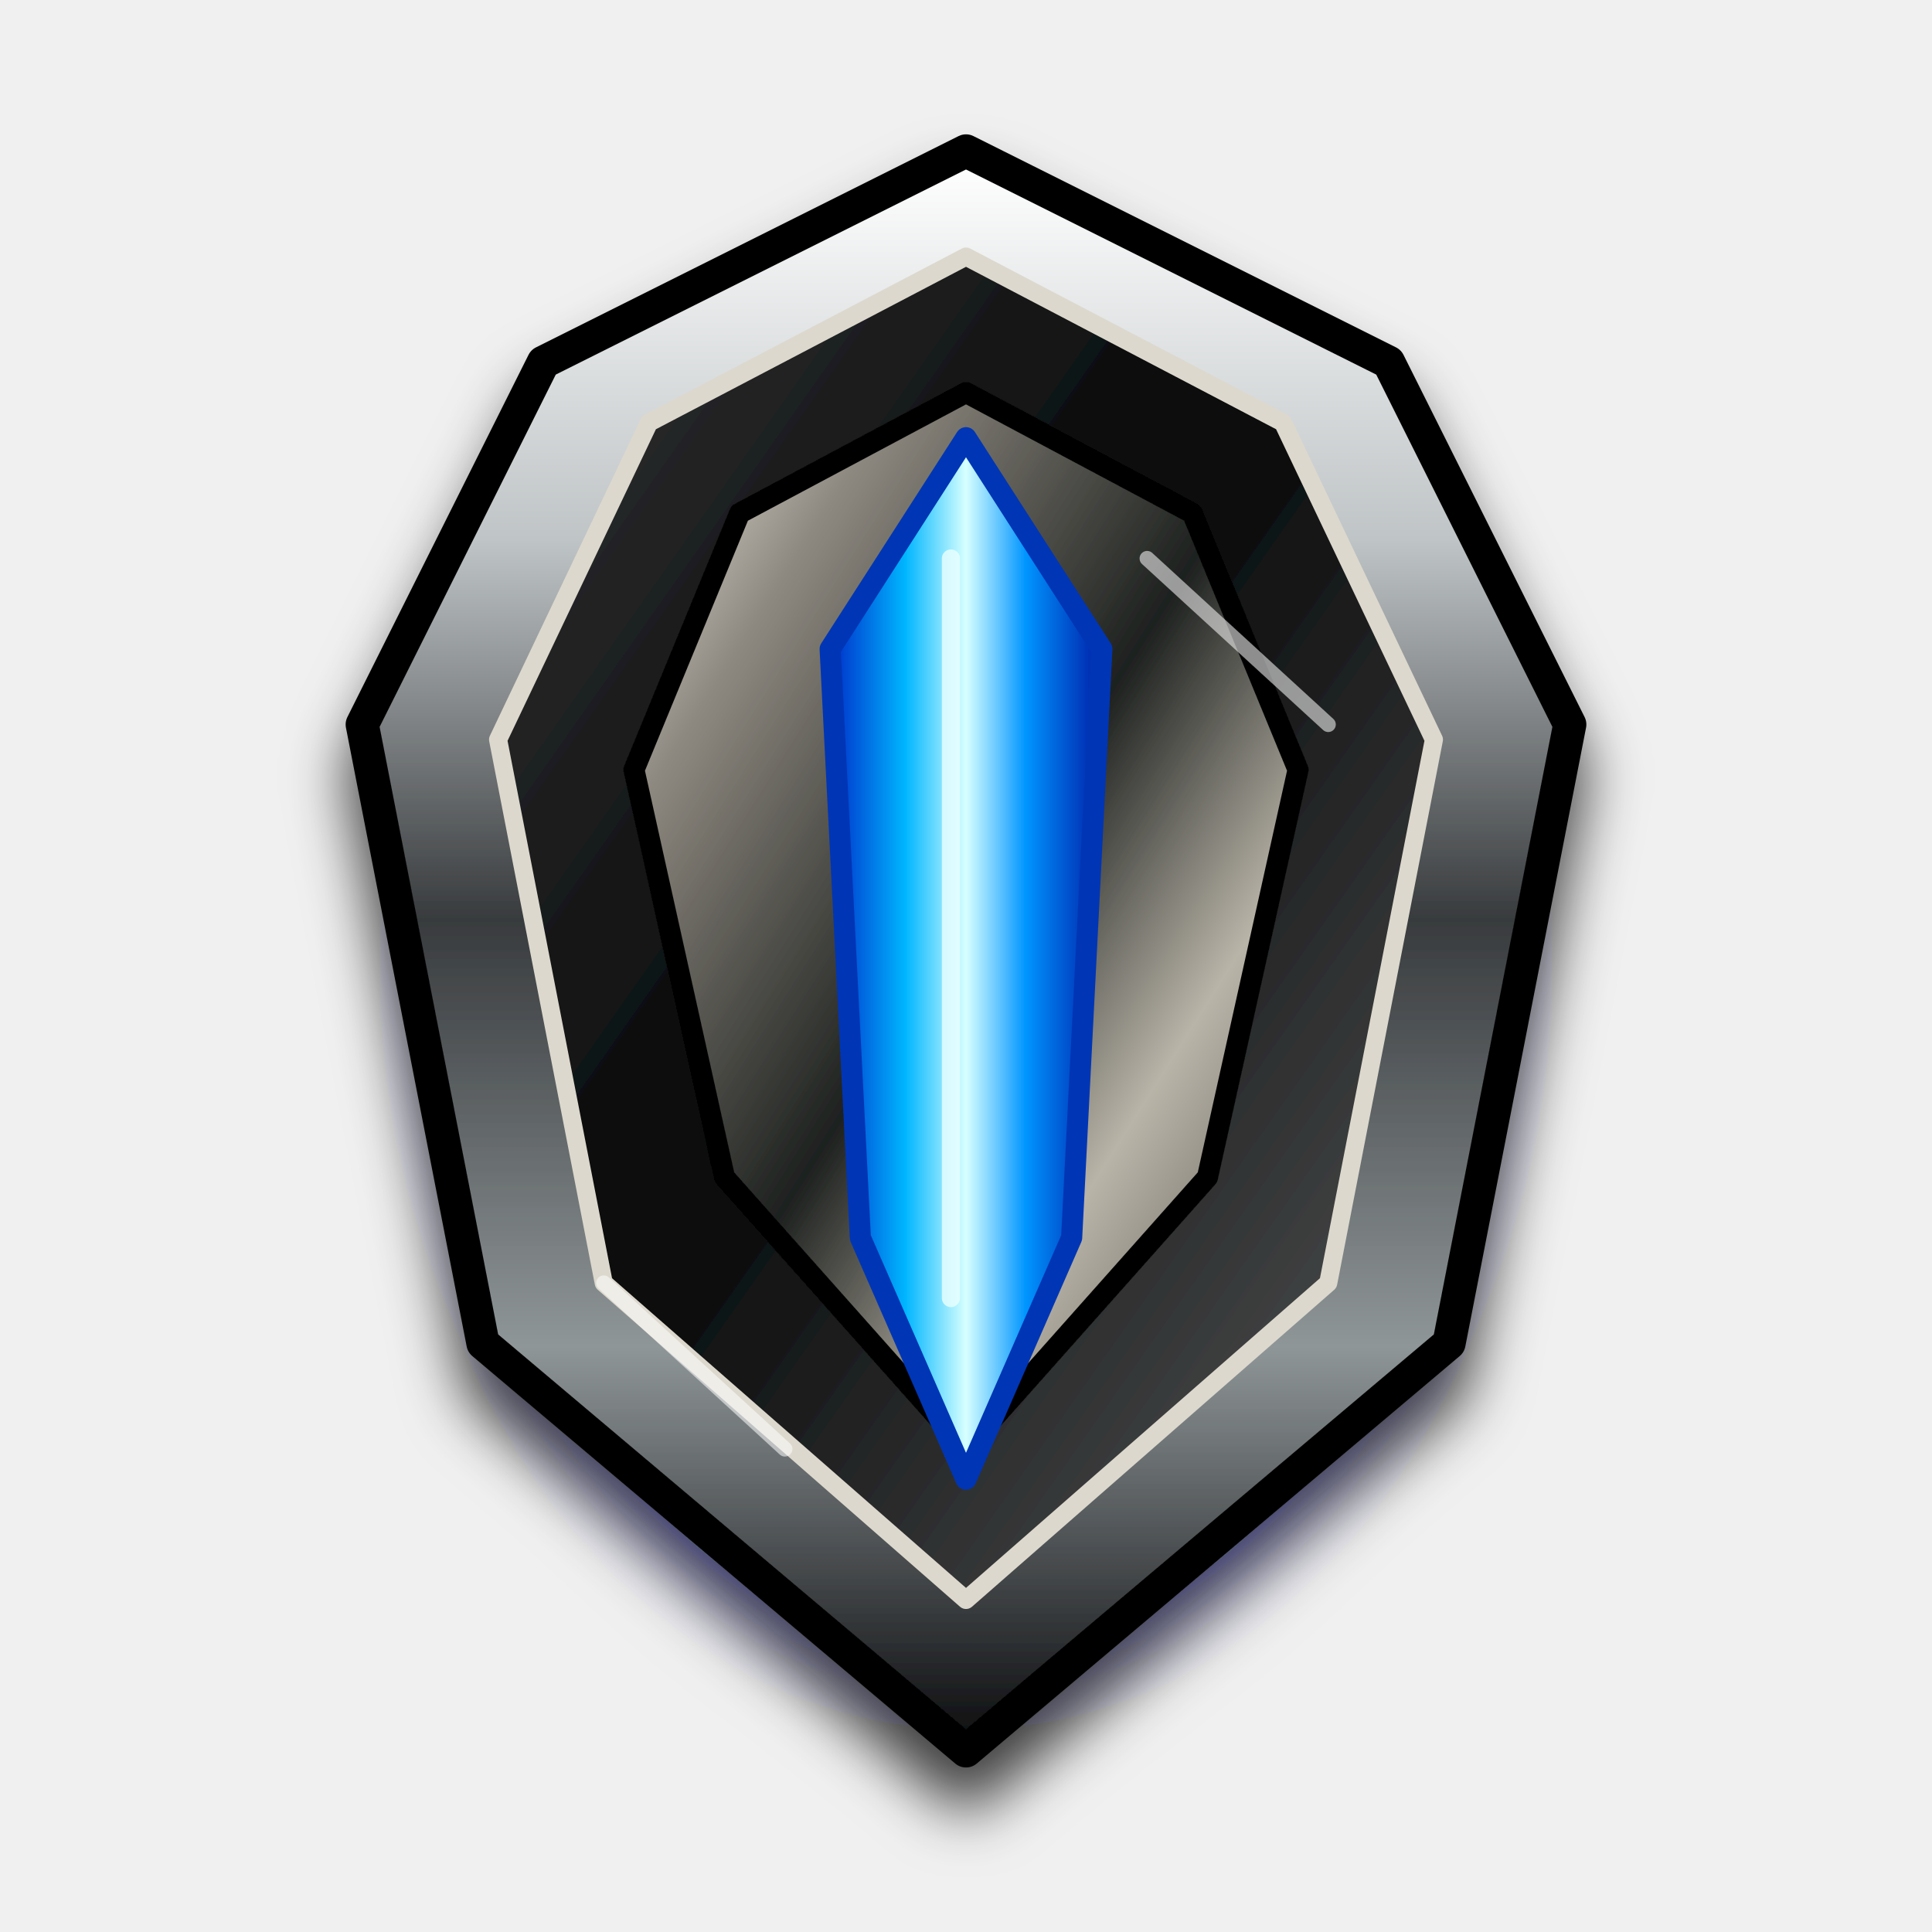
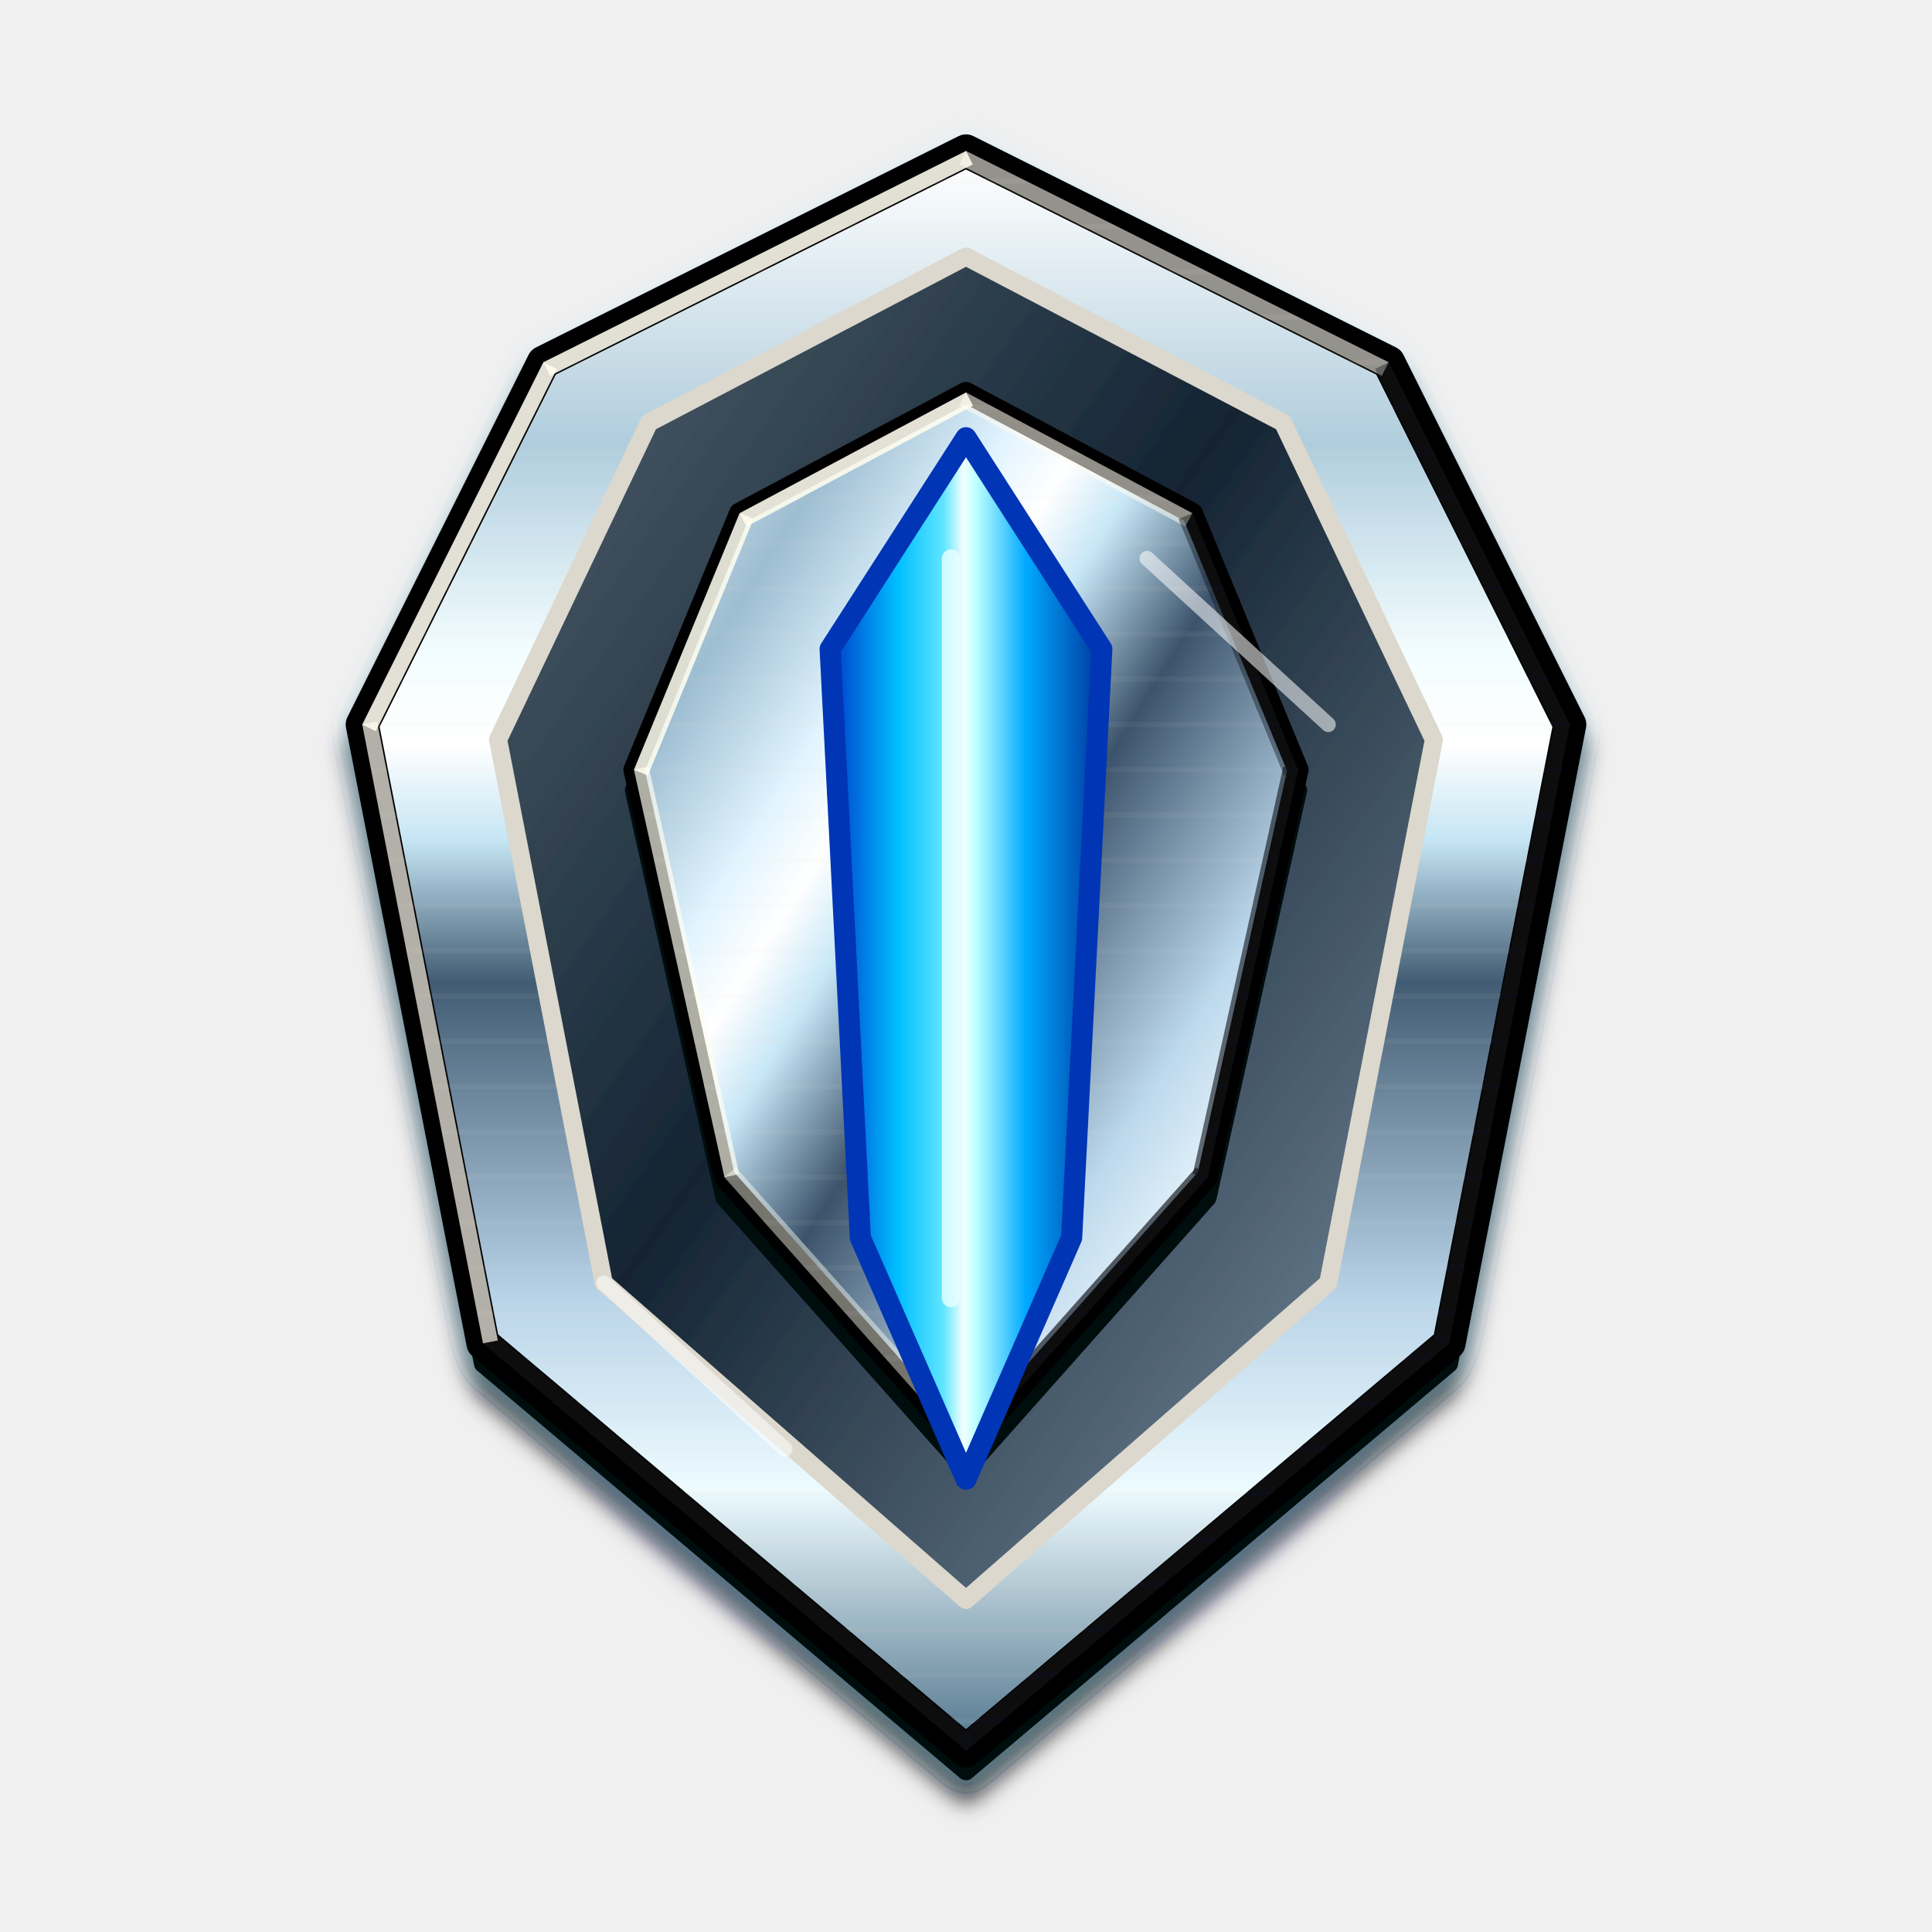
<svg xmlns="http://www.w3.org/2000/svg" width="128" height="128" viewBox="0 0 128 128">
  <defs>
    <linearGradient id="steel" x1="0" y1="0" x2="1" y2="1">
-       <stop offset="0%" stop-color="#f6f2e8" />
-       <stop offset="20%" stop-color="#8e8980" />
-       <stop offset="50%" stop-color="#1e211f" />
-       <stop offset="72%" stop-color="#b9b4a8" />
-       <stop offset="100%" stop-color="#3f3d39" />
+       <stop offset="0%" stop-color="#f5fdff" />
+       <stop offset="18%" stop-color="#9dbdd1" />
+       <stop offset="30%" stop-color="#e1f4ff" />
+       <stop offset="36%" stop-color="#ffffff" />
+       <stop offset="42%" stop-color="#c7e7f7" />
+       <stop offset="53%" stop-color="#3c536b" />
+       <stop offset="72%" stop-color="#bdd9ed" />
+       <stop offset="84%" stop-color="#f4fcff" />
+       <stop offset="100%" stop-color="#5c7d97" />
    </linearGradient>
    <linearGradient id="steel2" x1="0" y1="0" x2="0" y2="1">
      <stop offset="0%" stop-color="#ffffff" />
-       <stop offset="24%" stop-color="#bfc4c6" />
-       <stop offset="48%" stop-color="#383b3d" />
-       <stop offset="75%" stop-color="#8f9698" />
-       <stop offset="100%" stop-color="#0c0d0f" />
+       <stop offset="18%" stop-color="#b0cddd" />
+       <stop offset="31%" stop-color="#f2fdff" />
+       <stop offset="37%" stop-color="#ffffff" />
+       <stop offset="43%" stop-color="#c5e5f4" />
+       <stop offset="52%" stop-color="#425c73" />
+       <stop offset="72%" stop-color="#b9d4e8" />
+       <stop offset="84%" stop-color="#edfbff" />
+       <stop offset="100%" stop-color="#567990" />
    </linearGradient>
    <linearGradient id="darkMetal" x1="0" y1="0" x2="1" y2="1">
-       <stop offset="0%" stop-color="#343536" />
-       <stop offset="45%" stop-color="#070808" />
-       <stop offset="100%" stop-color="#5a5c5d" />
+       <stop offset="0%" stop-color="#536572" />
+       <stop offset="45%" stop-color="#142433" />
+       <stop offset="100%" stop-color="#7e94a6" />
    </linearGradient>
    <linearGradient id="blueCore" x1="0" y1="0" x2="1" y2="0">
-       <stop offset="0%" stop-color="#002cc8" />
-       <stop offset="28%" stop-color="#02b7ff" />
-       <stop offset="50%" stop-color="#d7ffff" />
-       <stop offset="72%" stop-color="#0095ff" />
-       <stop offset="100%" stop-color="#001da7" />
+       <stop offset="0%" stop-color="#0039ca" />
+       <stop offset="25%" stop-color="#00bfff" />
+       <stop offset="42%" stop-color="#62e6ff" />
+       <stop offset="49%" stop-color="#f4ffff" />
+       <stop offset="54%" stop-color="#baffff" />
+       <stop offset="72%" stop-color="#00a9ff" />
+       <stop offset="100%" stop-color="#00349b" />
    </linearGradient>
    <radialGradient id="blueGlow" cx="50%" cy="50%" r="50%">
      <stop offset="0%" stop-color="#cbffff" stop-opacity=".95" />
-       <stop offset="45%" stop-color="#00aaff" stop-opacity=".55" />
+       <stop offset="45%" stop-color="#00c4ff" stop-opacity=".72" />
      <stop offset="100%" stop-color="#003bff" stop-opacity="0" />
    </radialGradient>
    <linearGradient id="copper" x1="0" y1="0" x2="1" y2="1">
-       <stop offset="0%" stop-color="#fff2c0" />
-       <stop offset="18%" stop-color="#ff9c42" />
-       <stop offset="48%" stop-color="#6e2100" />
-       <stop offset="76%" stop-color="#c45b00" />
-       <stop offset="100%" stop-color="#ffd16a" />
+       <stop offset="0%" stop-color="#fff4d2" />
+       <stop offset="16%" stop-color="#e4a054" />
+       <stop offset="29%" stop-color="#ffd58d" />
+       <stop offset="36%" stop-color="#fff6df" />
+       <stop offset="43%" stop-color="#efb96d" />
+       <stop offset="53%" stop-color="#7e3b13" />
+       <stop offset="73%" stop-color="#d58a38" />
+       <stop offset="85%" stop-color="#ffd17f" />
+       <stop offset="100%" stop-color="#985221" />
    </linearGradient>
    <linearGradient id="gold" x1="0" y1="0" x2="1" y2="1">
-       <stop offset="0%" stop-color="#fff7af" />
-       <stop offset="20%" stop-color="#ffbd20" />
-       <stop offset="44%" stop-color="#7a3d00" />
-       <stop offset="70%" stop-color="#e98a00" />
-       <stop offset="100%" stop-color="#fff06a" />
+       <stop offset="0%" stop-color="#fffbd4" />
+       <stop offset="16%" stop-color="#e9b83d" />
+       <stop offset="29%" stop-color="#f9d96c" />
+       <stop offset="36%" stop-color="#fffef0" />
+       <stop offset="43%" stop-color="#ffed95" />
+       <stop offset="53%" stop-color="#9d6916" />
+       <stop offset="71%" stop-color="#e7b632" />
+       <stop offset="84%" stop-color="#fff6b6" />
+       <stop offset="100%" stop-color="#ac791b" />
    </linearGradient>
    <linearGradient id="redGem" x1="0" y1="0" x2="0" y2="1">
-       <stop offset="0%" stop-color="#ff6b25" />
-       <stop offset="45%" stop-color="#a5120b" />
-       <stop offset="100%" stop-color="#430007" />
+       <stop offset="0%" stop-color="#ff9a7c" />
+       <stop offset="26%" stop-color="#e14b43" />
+       <stop offset="42%" stop-color="#ffbe9c" />
+       <stop offset="52%" stop-color="#b22530" />
+       <stop offset="76%" stop-color="#731825" />
+       <stop offset="100%" stop-color="#421020" />
    </linearGradient>
    <filter id="shadow" x="-30%" y="-30%" width="160%" height="160%">
-       <feDropShadow dx="0" dy="3" stdDeviation="2" flood-color="#000000" flood-opacity=".75" />
+       <feDropShadow dx="0" dy="1.5" stdDeviation="0.7" flood-color="#000000" flood-opacity=".75" />
    </filter>
    <filter id="glow" x="-70%" y="-70%" width="240%" height="240%">
-       <feGaussianBlur stdDeviation="3.2" result="blur" />
+       <feGaussianBlur stdDeviation="1.6" result="blur" />
      <feMerge>
        <feMergeNode in="blur" />
        <feMergeNode in="SourceGraphic" />
      </feMerge>
    </filter>
+     <filter id="metalAura" x="-15%" y="-15%" width="130%" height="130%">
+       <feDropShadow dx="0" dy="0" stdDeviation=".65" flood-color="#74cfff" flood-opacity="0.14" />
+     </filter>
  </defs>
  <g filter="url(#shadow)">
-     <ellipse cx="64" cy="64" rx="34" ry="46" fill="url(#blueGlow)" filter="url(#glow)" opacity=".5" />
-     <polygon points="64.0,10.0 92.0,24.0 104.0,48.0 96.0,89.0 64.0,116.0 32.0,89.0 24.0,48.0 36.0,24.0" fill="url(#steel2)" stroke="#050505" stroke-width="2.2" stroke-linejoin="round" />
-     <polygon points="64.0,17.0 85.0,28.0 95.0,49.0 88.0,85.0 64.0,106.0 40.0,85.0 33.0,49.0 43.0,28.0" fill="url(#darkMetal)" stroke="#dcd8cd" stroke-width="1.2" stroke-linejoin="round" />
-     <polygon points="64.0,26.0 79.0,34.0 86.0,51.0 80.0,78.0 64.0,96.0 48.0,78.0 42.0,51.0 49.0,34.0" fill="url(#steel)" stroke="#050505" stroke-width="1.4" stroke-linejoin="round" />
-     <polygon points="64.0,29.0 73.0,43.0 71.0,82.0 64.0,98.0 57.0,82.0 55.0,43.0" fill="url(#blueCore)" stroke="#0036b5" stroke-width="1.4" stroke-linejoin="round" />
-     <line x1="63" y1="37" x2="63" y2="86" stroke="#eaffff" stroke-width="1.2" opacity="0.8" stroke-linecap="round" />
-     <line x1="76" y1="37" x2="88" y2="48" stroke="#ffffff" stroke-width="1" opacity="0.55" stroke-linecap="round" />
-     <line x1="40" y1="85" x2="52" y2="96" stroke="#ffffff" stroke-width="1" opacity="0.55" stroke-linecap="round" />
+     <g filter="url(#metalAura)">
+       <ellipse cx="64" cy="64" rx="34" ry="46" fill="url(#blueGlow)" filter="url(#glow)" opacity=".5" />
+       <polygon points="64.0,10.0 92.0,24.0 104.0,48.0 96.0,89.0 64.0,116.0 32.0,89.0 24.0,48.0 36.0,24.0" fill="#26323e" stroke="#020810" stroke-width="1.2" stroke-linejoin="round" transform="translate(0 1.35)" />
+       <polygon points="64.0,10.0 92.0,24.0 104.0,48.0 96.0,89.0 64.0,116.0 32.0,89.0 24.0,48.0 36.0,24.0" fill="url(#steel2)" stroke="#050505" stroke-width="2.2" stroke-linejoin="round" />
+       <clipPath id="bevel-1">
+         <polygon points="64.0,10.0 92.0,24.0 104.0,48.0 96.0,89.0 64.0,116.0 32.0,89.0 24.0,48.0 36.0,24.0" />
+       </clipPath>
+       <g clip-path="url(#bevel-1)">
+         <path d="M0 0 H128 M0 3 H128 M0 6 H128 M0 9 H128 M0 12 H128 M0 15 H128 M0 18 H128 M0 21 H128 M0 24 H128 M0 27 H128 M0 30 H128 M0 33 H128 M0 36 H128 M0 39 H128 M0 42 H128 M0 45 H128 M0 48 H128 M0 51 H128 M0 54 H128 M0 57 H128 M0 60 H128 M0 63 H128 M0 66 H128 M0 69 H128 M0 72 H128 M0 75 H128 M0 78 H128 M0 81 H128 M0 84 H128 M0 87 H128 M0 90 H128 M0 93 H128 M0 96 H128 M0 99 H128 M0 102 H128 M0 105 H128 M0 108 H128 M0 111 H128 M0 114 H128 M0 117 H128 M0 120 H128 M0 123 H128 M0 126 H128" fill="none" stroke="#f2e7cd" stroke-opacity=".055" stroke-width=".35" />
+         <path d="M64.0 10.0 L92.0 24.0" fill="none" stroke="#fffdf0" stroke-opacity="0.571" stroke-width="2.0" />
+         <path d="M92.0 24.0 L104.0 48.0" fill="none" stroke="#0c1017" stroke-opacity="0.386" stroke-width="2.0" />
+         <path d="M104.0 48.0 L96.0 89.0" fill="none" stroke="#0c1017" stroke-opacity="0.592" stroke-width="2.0" />
+         <path d="M96.0 89.0 L64.0 116.0" fill="none" stroke="#0c1017" stroke-opacity="0.659" stroke-width="2.0" />
+         <path d="M64.0 116.0 L32.0 89.0" fill="none" stroke="#0c1017" stroke-opacity="0.294" stroke-width="2.0" />
+         <path d="M32.0 89.0 L24.0 48.0" fill="none" stroke="#fffdf0" stroke-opacity="0.689" stroke-width="2.0" />
+         <path d="M24.0 48.0 L36.0 24.0" fill="none" stroke="#fffdf0" stroke-opacity="0.880" stroke-width="2.0" />
+         <path d="M36.0 24.0 L64.0 10.0" fill="none" stroke="#fffdf0" stroke-opacity="0.880" stroke-width="2.0" />
+       </g>
+       <polygon points="64.0,17.0 85.0,28.0 95.0,49.0 88.0,85.0 64.0,106.0 40.0,85.0 33.0,49.0 43.0,28.0" fill="url(#darkMetal)" stroke="#dcd8cd" stroke-width="1.2" stroke-linejoin="round" />
+       <polygon points="64.0,26.0 79.0,34.0 86.0,51.0 80.0,78.0 64.0,96.0 48.0,78.0 42.0,51.0 49.0,34.0" fill="#26323e" stroke="#020810" stroke-width="1.2" stroke-linejoin="round" transform="translate(0 1.35)" />
+       <polygon points="64.0,26.0 79.0,34.0 86.0,51.0 80.0,78.0 64.0,96.0 48.0,78.0 42.0,51.0 49.0,34.0" fill="url(#steel)" stroke="#050505" stroke-width="1.4" stroke-linejoin="round" />
+       <clipPath id="bevel-2">
+         <polygon points="64.0,26.0 79.0,34.0 86.0,51.0 80.0,78.0 64.0,96.0 48.0,78.0 42.0,51.0 49.0,34.0" />
+       </clipPath>
+       <g clip-path="url(#bevel-2)">
+         <path d="M0 0 H128 M0 3 H128 M0 6 H128 M0 9 H128 M0 12 H128 M0 15 H128 M0 18 H128 M0 21 H128 M0 24 H128 M0 27 H128 M0 30 H128 M0 33 H128 M0 36 H128 M0 39 H128 M0 42 H128 M0 45 H128 M0 48 H128 M0 51 H128 M0 54 H128 M0 57 H128 M0 60 H128 M0 63 H128 M0 66 H128 M0 69 H128 M0 72 H128 M0 75 H128 M0 78 H128 M0 81 H128 M0 84 H128 M0 87 H128 M0 90 H128 M0 93 H128 M0 96 H128 M0 99 H128 M0 102 H128 M0 105 H128 M0 108 H128 M0 111 H128 M0 114 H128 M0 117 H128 M0 120 H128 M0 123 H128 M0 126 H128" fill="none" stroke="#f2e7cd" stroke-opacity=".055" stroke-width=".35" />
+         <path d="M64.0 26.0 L79.0 34.0" fill="none" stroke="#fffdf0" stroke-opacity="0.559" stroke-width="2.0" />
+         <path d="M79.0 34.0 L86.0 51.0" fill="none" stroke="#0c1017" stroke-opacity="0.414" stroke-width="2.0" />
+         <path d="M86.0 51.0 L80.0 78.0" fill="none" stroke="#0c1017" stroke-opacity="0.597" stroke-width="2.0" />
+         <path d="M80.0 78.0 L64.0 96.0" fill="none" stroke="#0c1017" stroke-opacity="0.659" stroke-width="2.0" />
+         <path d="M64.0 96.0 L48.0 78.0" fill="none" stroke="#fffdf0" stroke-opacity="0.445" stroke-width="2.0" />
+         <path d="M48.0 78.0 L42.0 51.0" fill="none" stroke="#fffdf0" stroke-opacity="0.679" stroke-width="2.0" />
+         <path d="M42.0 51.0 L49.0 34.0" fill="none" stroke="#fffdf0" stroke-opacity="0.867" stroke-width="2.0" />
+         <path d="M49.0 34.0 L64.0 26.0" fill="none" stroke="#fffdf0" stroke-opacity="0.884" stroke-width="2.0" />
+       </g>
+       <polygon points="64.0,29.0 73.0,43.0 71.0,82.0 64.0,98.0 57.0,82.0 55.0,43.0" fill="url(#blueCore)" stroke="#0036b5" stroke-width="1.4" stroke-linejoin="round" />
+       <line x1="63" y1="37" x2="63" y2="86" stroke="#eaffff" stroke-width="1.2" opacity="0.8" stroke-linecap="round" />
+       <line x1="76" y1="37" x2="88" y2="48" stroke="#ffffff" stroke-width="1" opacity="0.55" stroke-linecap="round" />
+       <line x1="40" y1="85" x2="52" y2="96" stroke="#ffffff" stroke-width="1" opacity="0.55" stroke-linecap="round" />
+     </g>
  </g>
</svg>
